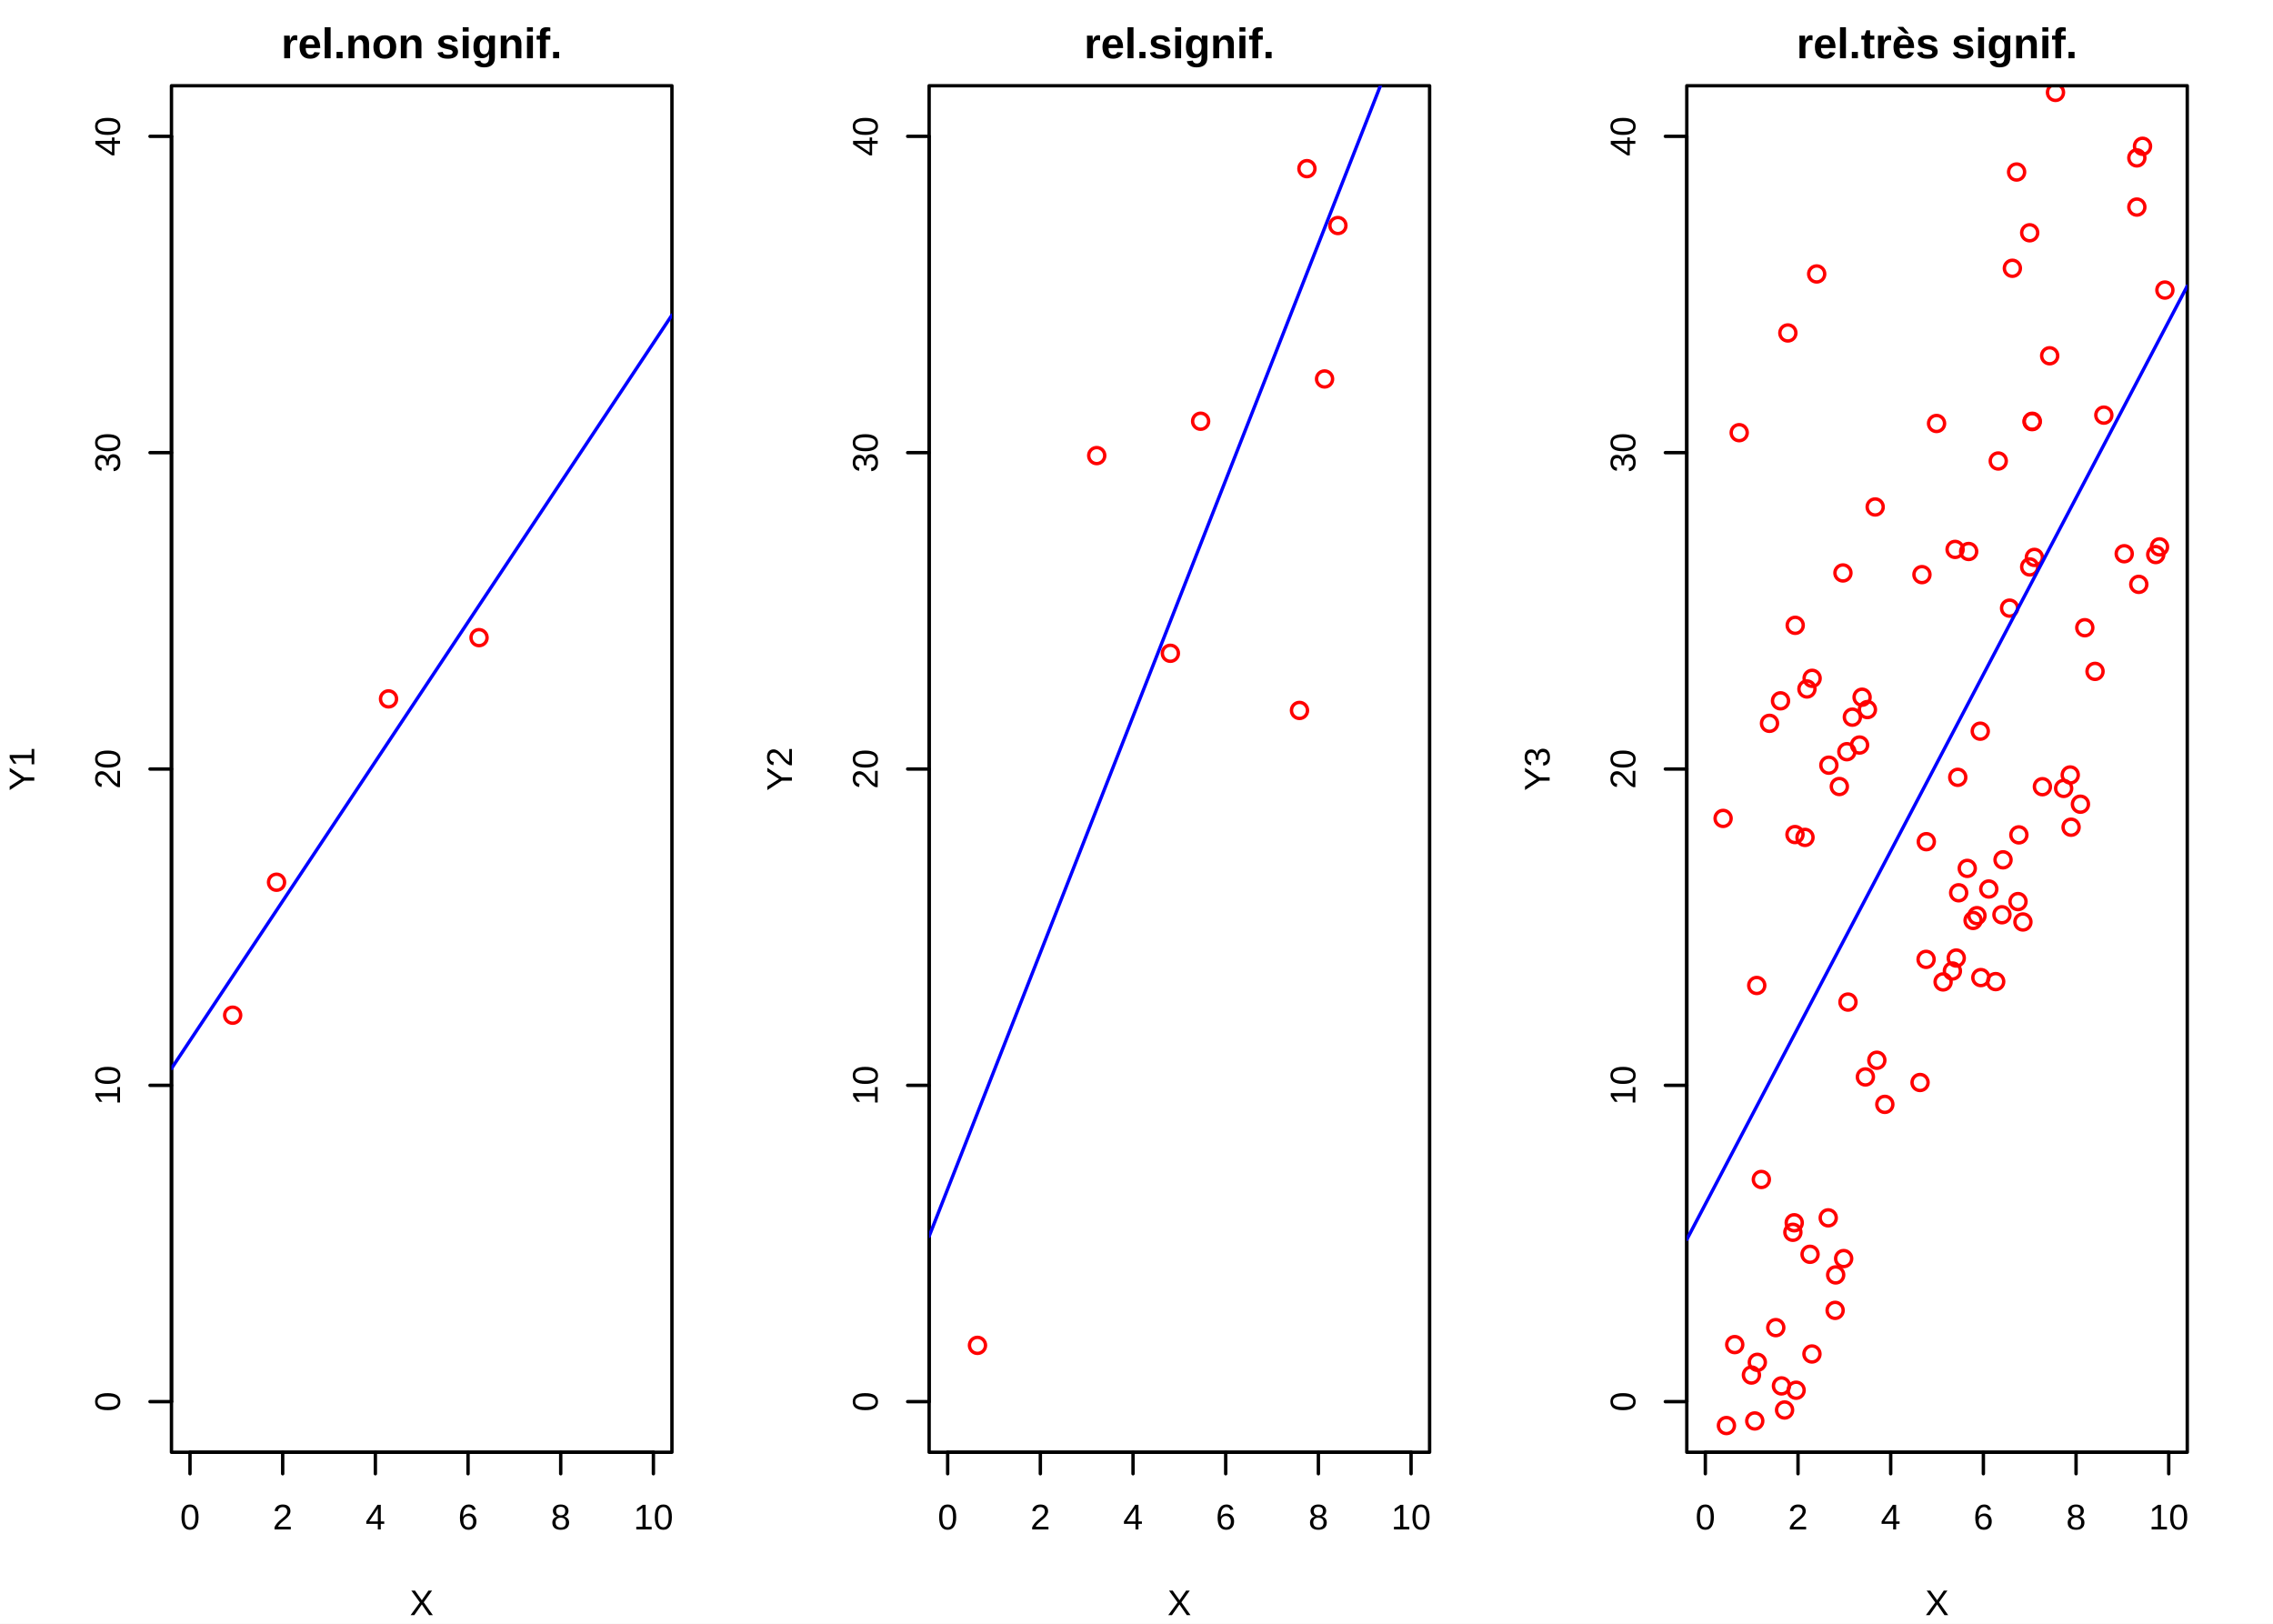
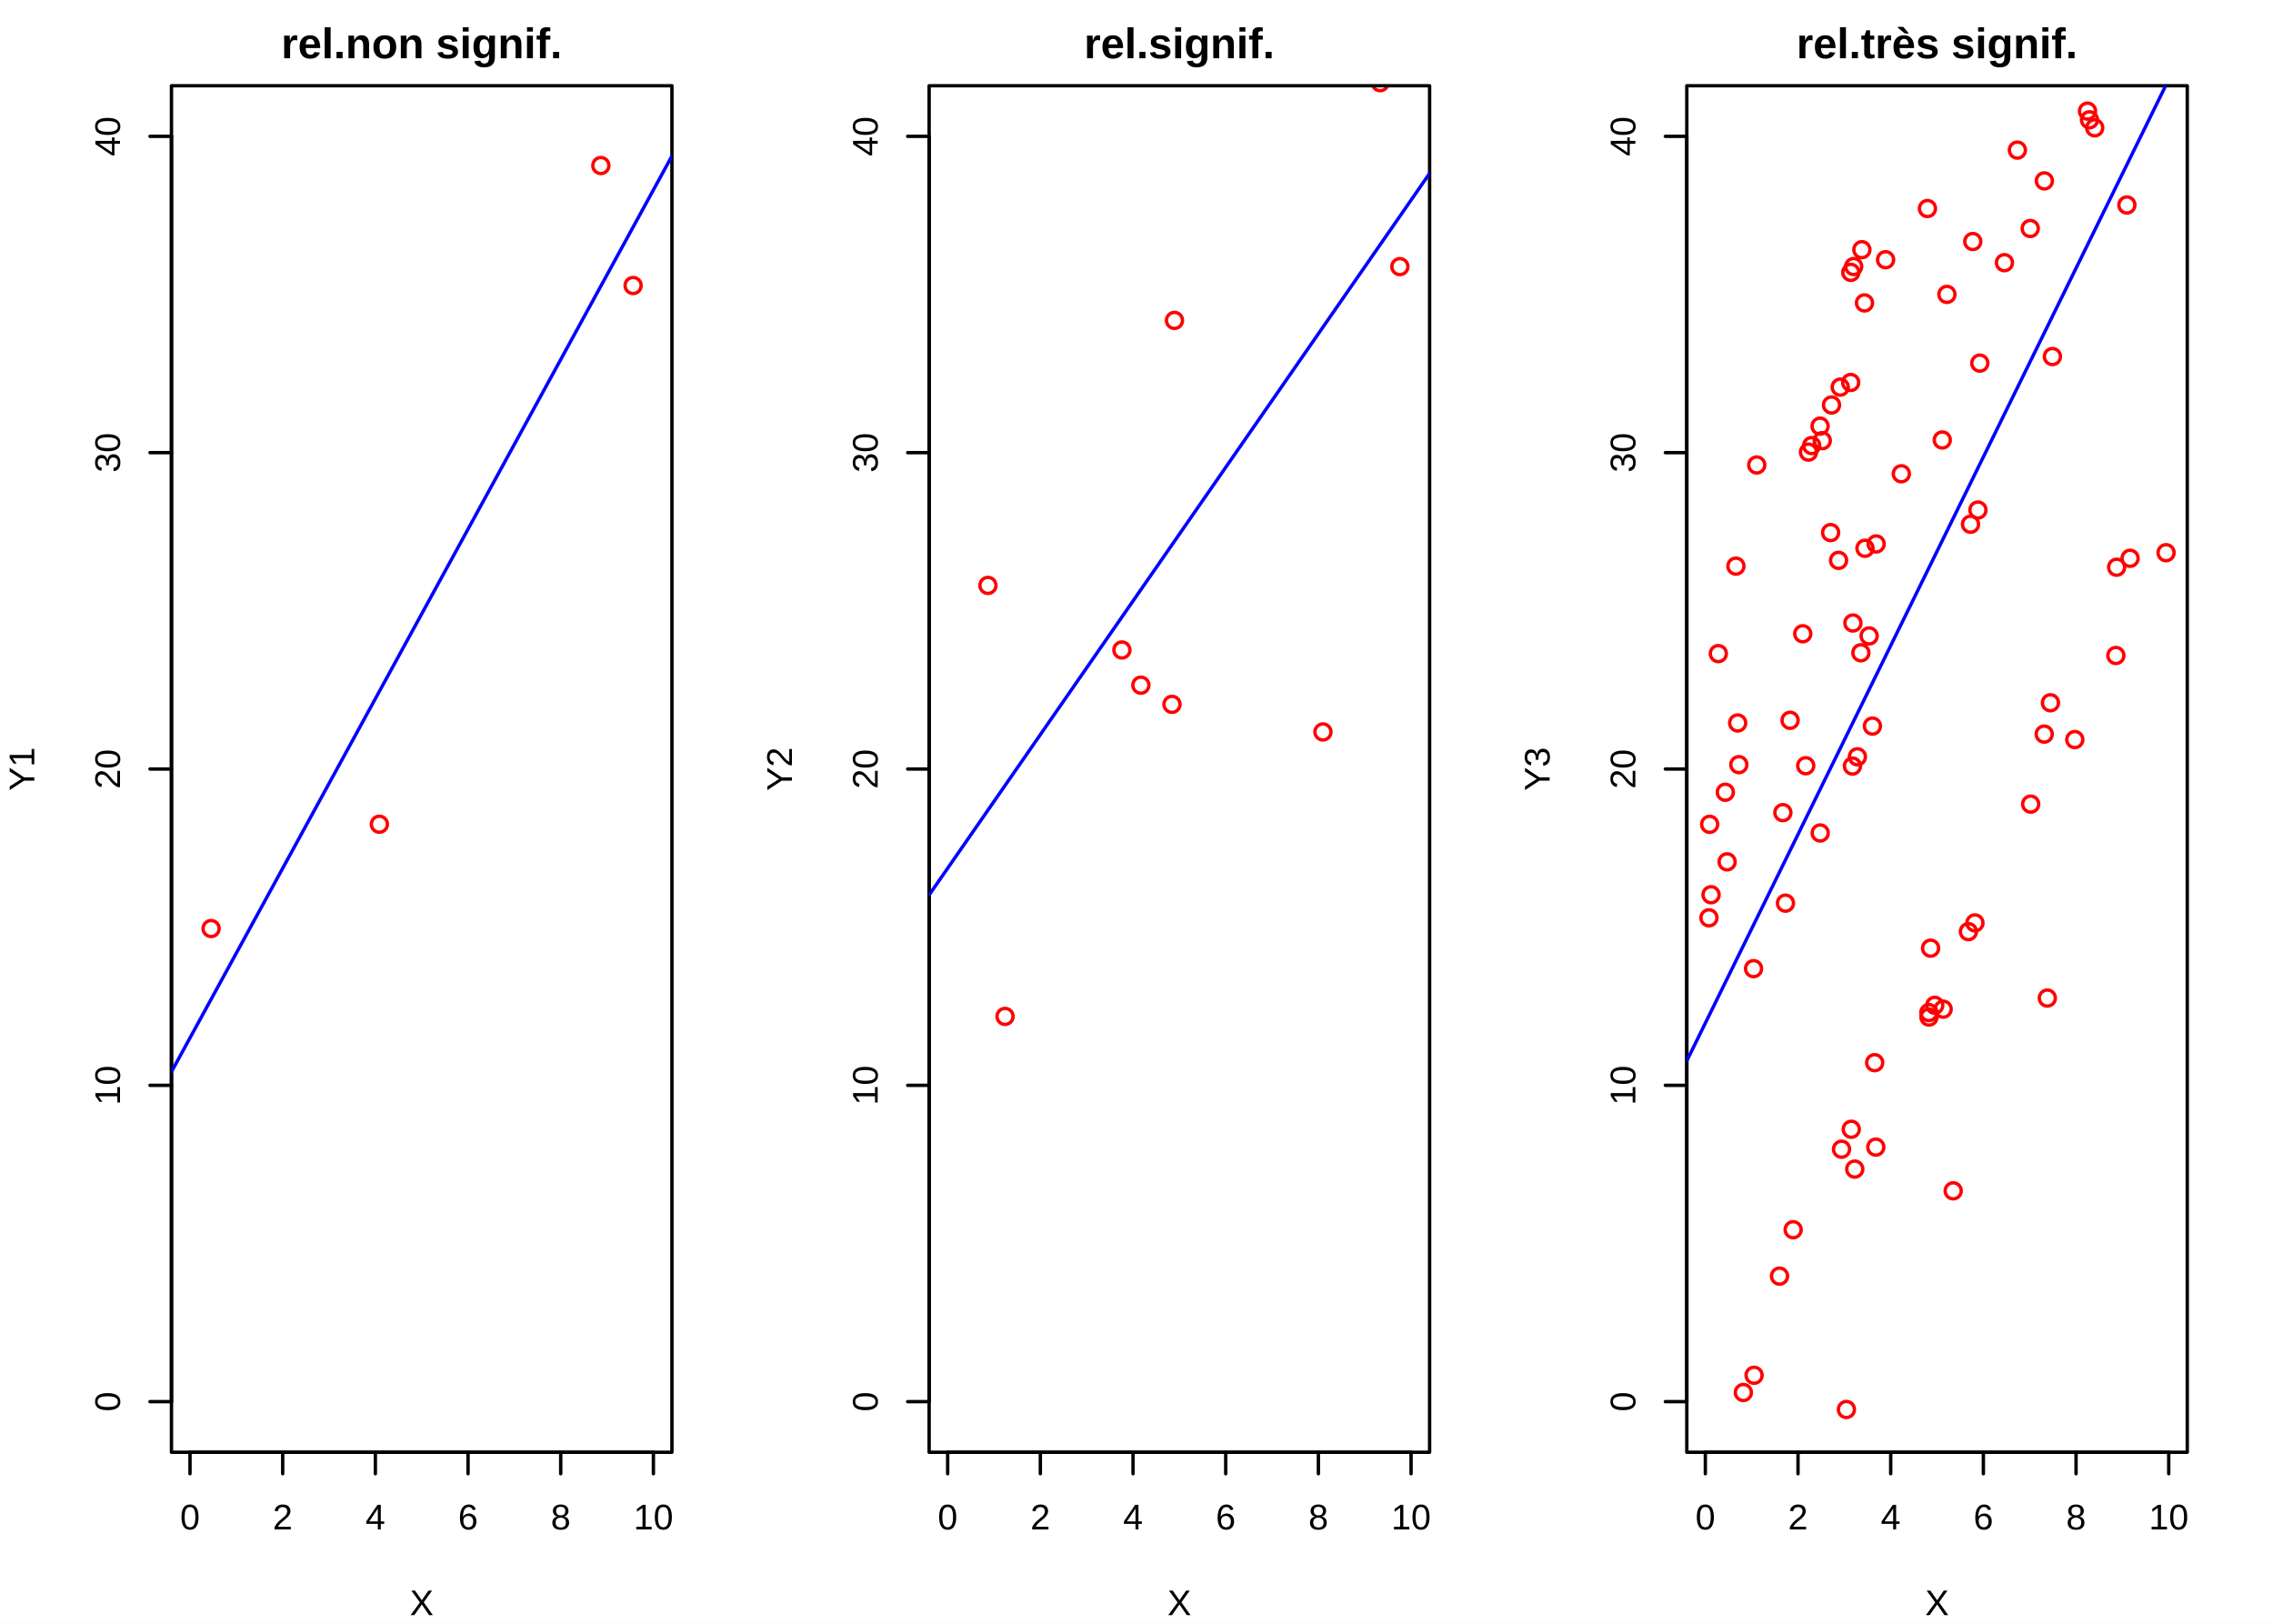
<svg xmlns="http://www.w3.org/2000/svg" class="svglite" width="504.00pt" height="360.00pt" viewBox="0 0 504.00 360.00">
  <defs>
    <style type="text/css">
    .svglite line, .svglite polyline, .svglite polygon, .svglite path, .svglite rect, .svglite circle {
      fill: none;
      stroke: #000000;
      stroke-linecap: round;
      stroke-linejoin: round;
      stroke-miterlimit: 10.00;
    }
+     .svglite text {
+       white-space: pre;
+     }
  </style>
  </defs>
  <rect width="100%" height="100%" style="stroke: none; fill: #FFFFFF;" />
  <defs>
    <clipPath id="cpMC4wMHw1MDQuMDB8MC4wMHwzNjAuMDA=">
      <rect x="0.00" y="0.00" width="504.00" height="360.00" />
    </clipPath>
  </defs>
  <g clip-path="url(#cpMC4wMHw1MDQuMDB8MC4wMHwzNjAuMDA=)">
</g>
  <defs>
    <clipPath id="cpMzguMDJ8MTQ4Ljk5fDE5LjAxfDMyMS45OA==">
      <rect x="38.02" y="19.01" width="110.98" height="302.98" />
    </clipPath>
  </defs>
  <g clip-path="url(#cpMzguMDJ8MTQ4Ljk5fDE5LjAxfDMyMS45OA==)">
-     <circle cx="86.15" cy="154.95" r="1.78" style="stroke-width: 0.75; stroke: #FF0000;" />
-     <circle cx="61.32" cy="195.60" r="1.78" style="stroke-width: 0.75; stroke: #FF0000;" />
-     <circle cx="51.59" cy="225.08" r="1.78" style="stroke-width: 0.75; stroke: #FF0000;" />
-     <circle cx="106.22" cy="141.37" r="1.78" style="stroke-width: 0.75; stroke: #FF0000;" />
+     <circle cx="140.38" cy="63.30" r="1.78" style="stroke-width: 0.75; stroke: #FF0000;" />
+     <circle cx="133.23" cy="36.70" r="1.78" style="stroke-width: 0.75; stroke: #FF0000;" />
+     <circle cx="84.12" cy="182.74" r="1.78" style="stroke-width: 0.75; stroke: #FF0000;" />
+     <circle cx="46.81" cy="205.87" r="1.78" style="stroke-width: 0.75; stroke: #FF0000;" />
  </g>
  <g clip-path="url(#cpMC4wMHw1MDQuMDB8MC4wMHwzNjAuMDA=)">
    <line x1="42.13" y1="321.98" x2="144.88" y2="321.98" style="stroke-width: 0.75;" />
    <line x1="42.13" y1="321.98" x2="42.13" y2="326.74" style="stroke-width: 0.75;" />
    <line x1="62.68" y1="321.98" x2="62.68" y2="326.74" style="stroke-width: 0.75;" />
    <line x1="83.23" y1="321.98" x2="83.23" y2="326.74" style="stroke-width: 0.75;" />
    <line x1="103.78" y1="321.98" x2="103.78" y2="326.74" style="stroke-width: 0.75;" />
    <line x1="124.33" y1="321.98" x2="124.33" y2="326.74" style="stroke-width: 0.75;" />
    <line x1="144.88" y1="321.98" x2="144.88" y2="326.74" style="stroke-width: 0.75;" />
-     <text x="42.13" y="339.09" text-anchor="middle" style="font-size: 7.92px; font-family: Arial;" textLength="4.40px" lengthAdjust="spacingAndGlyphs">0</text>
-     <text x="62.68" y="339.09" text-anchor="middle" style="font-size: 7.92px; font-family: Arial;" textLength="4.40px" lengthAdjust="spacingAndGlyphs">2</text>
-     <text x="83.23" y="339.09" text-anchor="middle" style="font-size: 7.92px; font-family: Arial;" textLength="4.40px" lengthAdjust="spacingAndGlyphs">4</text>
-     <text x="103.78" y="339.09" text-anchor="middle" style="font-size: 7.92px; font-family: Arial;" textLength="4.40px" lengthAdjust="spacingAndGlyphs">6</text>
-     <text x="124.33" y="339.09" text-anchor="middle" style="font-size: 7.92px; font-family: Arial;" textLength="4.40px" lengthAdjust="spacingAndGlyphs">8</text>
-     <text x="144.88" y="339.09" text-anchor="middle" style="font-size: 7.92px; font-family: Arial;" textLength="8.80px" lengthAdjust="spacingAndGlyphs">10</text>
+     <text x="42.13" y="339.09" text-anchor="middle" style="font-size: 7.92px; font-family: &quot;Arial&quot;;" textLength="4.40px" lengthAdjust="spacingAndGlyphs">0</text>
+     <text x="62.68" y="339.09" text-anchor="middle" style="font-size: 7.92px; font-family: &quot;Arial&quot;;" textLength="4.40px" lengthAdjust="spacingAndGlyphs">2</text>
+     <text x="83.23" y="339.09" text-anchor="middle" style="font-size: 7.92px; font-family: &quot;Arial&quot;;" textLength="4.40px" lengthAdjust="spacingAndGlyphs">4</text>
+     <text x="103.78" y="339.09" text-anchor="middle" style="font-size: 7.92px; font-family: &quot;Arial&quot;;" textLength="4.40px" lengthAdjust="spacingAndGlyphs">6</text>
+     <text x="124.33" y="339.09" text-anchor="middle" style="font-size: 7.92px; font-family: &quot;Arial&quot;;" textLength="4.40px" lengthAdjust="spacingAndGlyphs">8</text>
+     <text x="144.88" y="339.09" text-anchor="middle" style="font-size: 7.92px; font-family: &quot;Arial&quot;;" textLength="8.80px" lengthAdjust="spacingAndGlyphs">10</text>
    <line x1="38.02" y1="310.76" x2="38.02" y2="30.23" style="stroke-width: 0.75;" />
    <line x1="38.02" y1="310.76" x2="33.26" y2="310.76" style="stroke-width: 0.75;" />
    <line x1="38.02" y1="240.63" x2="33.26" y2="240.63" style="stroke-width: 0.75;" />
    <line x1="38.02" y1="170.50" x2="33.26" y2="170.50" style="stroke-width: 0.75;" />
    <line x1="38.02" y1="100.36" x2="33.26" y2="100.36" style="stroke-width: 0.75;" />
    <line x1="38.02" y1="30.23" x2="33.26" y2="30.23" style="stroke-width: 0.75;" />
-     <text transform="translate(26.61,310.76) rotate(-90)" text-anchor="middle" style="font-size: 7.92px; font-family: Arial;" textLength="4.40px" lengthAdjust="spacingAndGlyphs">0</text>
-     <text transform="translate(26.61,240.63) rotate(-90)" text-anchor="middle" style="font-size: 7.92px; font-family: Arial;" textLength="8.80px" lengthAdjust="spacingAndGlyphs">10</text>
-     <text transform="translate(26.61,170.50) rotate(-90)" text-anchor="middle" style="font-size: 7.92px; font-family: Arial;" textLength="8.80px" lengthAdjust="spacingAndGlyphs">20</text>
-     <text transform="translate(26.61,100.36) rotate(-90)" text-anchor="middle" style="font-size: 7.92px; font-family: Arial;" textLength="8.80px" lengthAdjust="spacingAndGlyphs">30</text>
-     <text transform="translate(26.61,30.23) rotate(-90)" text-anchor="middle" style="font-size: 7.92px; font-family: Arial;" textLength="8.80px" lengthAdjust="spacingAndGlyphs">40</text>
-     <polyline points="38.02,321.98 148.99,321.98 148.99,19.01 38.02,19.01 38.02,321.98 " style="stroke-width: 0.75;" />
+     <text transform="translate(26.61,310.76) rotate(-90)" text-anchor="middle" style="font-size: 7.92px; font-family: &quot;Arial&quot;;" textLength="4.40px" lengthAdjust="spacingAndGlyphs">0</text>
+     <text transform="translate(26.61,240.63) rotate(-90)" text-anchor="middle" style="font-size: 7.92px; font-family: &quot;Arial&quot;;" textLength="8.80px" lengthAdjust="spacingAndGlyphs">10</text>
+     <text transform="translate(26.61,170.50) rotate(-90)" text-anchor="middle" style="font-size: 7.92px; font-family: &quot;Arial&quot;;" textLength="8.80px" lengthAdjust="spacingAndGlyphs">20</text>
+     <text transform="translate(26.61,100.36) rotate(-90)" text-anchor="middle" style="font-size: 7.92px; font-family: &quot;Arial&quot;;" textLength="8.80px" lengthAdjust="spacingAndGlyphs">30</text>
+     <text transform="translate(26.61,30.23) rotate(-90)" text-anchor="middle" style="font-size: 7.92px; font-family: &quot;Arial&quot;;" textLength="8.80px" lengthAdjust="spacingAndGlyphs">40</text>
+     <polygon points="38.02,321.98 148.99,321.98 148.99,19.01 38.02,19.01 " style="stroke-width: 0.75;" />
  </g>
  <defs>
    <clipPath id="cpMC4wMHwxNjguMDB8MC4wMHwzNjAuMDA=">
      <rect x="0.00" y="0.00" width="168.00" height="360.00" />
    </clipPath>
  </defs>
  <g clip-path="url(#cpMC4wMHwxNjguMDB8MC4wMHwzNjAuMDA=)">
-     <text x="93.50" y="12.92" text-anchor="middle" style="font-size: 9.50px; font-weight: bold; font-family: Arial;" textLength="62.25px" lengthAdjust="spacingAndGlyphs">rel.non signif.</text>
-     <text x="93.50" y="358.10" text-anchor="middle" style="font-size: 7.92px; font-family: Arial;" textLength="5.27px" lengthAdjust="spacingAndGlyphs">X</text>
-     <text transform="translate(7.60,170.50) rotate(-90)" text-anchor="middle" style="font-size: 7.92px; font-family: Arial;" textLength="9.67px" lengthAdjust="spacingAndGlyphs">Y1</text>
+     <text x="93.50" y="12.92" text-anchor="middle" style="font-size: 9.50px; font-weight: bold; font-family: &quot;Arial&quot;;" textLength="62.25px" lengthAdjust="spacingAndGlyphs">rel.non signif.</text>
+     <text x="93.50" y="358.10" text-anchor="middle" style="font-size: 7.92px; font-family: &quot;Arial&quot;;" textLength="5.27px" lengthAdjust="spacingAndGlyphs">X</text>
+     <text transform="translate(7.60,170.50) rotate(-90)" text-anchor="middle" style="font-size: 7.92px; font-family: &quot;Arial&quot;;" textLength="9.67px" lengthAdjust="spacingAndGlyphs">Y1</text>
  </g>
  <g clip-path="url(#cpMzguMDJ8MTQ4Ljk5fDE5LjAxfDMyMS45OA==)">
-     <line x1="38.02" y1="236.90" x2="148.99" y2="69.86" style="stroke-width: 0.75; stroke: #0000FF;" />
+     <line x1="38.02" y1="237.63" x2="148.99" y2="34.59" style="stroke-width: 0.75; stroke: #0000FF;" />
  </g>
  <defs>
    <clipPath id="cpMjA2LjAyfDMxNi45OXwxOS4wMXwzMjEuOTg=">
      <rect x="206.02" y="19.01" width="110.98" height="302.98" />
    </clipPath>
  </defs>
  <g clip-path="url(#cpMjA2LjAyfDMxNi45OXwxOS4wMXwzMjEuOTg=)">
-     <circle cx="288.14" cy="157.51" r="1.78" style="stroke-width: 0.75; stroke: #FF0000;" />
-     <circle cx="259.51" cy="144.84" r="1.78" style="stroke-width: 0.75; stroke: #FF0000;" />
-     <circle cx="289.79" cy="37.39" r="1.78" style="stroke-width: 0.75; stroke: #FF0000;" />
-     <circle cx="216.74" cy="298.28" r="1.78" style="stroke-width: 0.75; stroke: #FF0000;" />
-     <circle cx="310.64" cy="0.29" r="1.78" style="stroke-width: 0.75; stroke: #FF0000;" />
-     <circle cx="293.70" cy="84.02" r="1.78" style="stroke-width: 0.75; stroke: #FF0000;" />
-     <circle cx="266.22" cy="93.39" r="1.78" style="stroke-width: 0.75; stroke: #FF0000;" />
-     <circle cx="296.66" cy="50.00" r="1.78" style="stroke-width: 0.75; stroke: #FF0000;" />
-     <circle cx="243.18" cy="101.01" r="1.78" style="stroke-width: 0.75; stroke: #FF0000;" />
+     <circle cx="310.40" cy="59.11" r="1.78" style="stroke-width: 0.75; stroke: #FF0000;" />
+     <circle cx="259.87" cy="156.16" r="1.78" style="stroke-width: 0.75; stroke: #FF0000;" />
+     <circle cx="281.94" cy="7.70" r="1.78" style="stroke-width: 0.75; stroke: #FF0000;" />
+     <circle cx="306.03" cy="18.33" r="1.78" style="stroke-width: 0.75; stroke: #FF0000;" />
+     <circle cx="248.76" cy="144.11" r="1.78" style="stroke-width: 0.75; stroke: #FF0000;" />
+     <circle cx="260.42" cy="71.04" r="1.78" style="stroke-width: 0.75; stroke: #FF0000;" />
+     <circle cx="222.85" cy="225.35" r="1.78" style="stroke-width: 0.75; stroke: #FF0000;" />
+     <circle cx="219.06" cy="129.79" r="1.78" style="stroke-width: 0.75; stroke: #FF0000;" />
+     <circle cx="293.34" cy="162.28" r="1.78" style="stroke-width: 0.75; stroke: #FF0000;" />
+     <circle cx="252.97" cy="151.91" r="1.78" style="stroke-width: 0.75; stroke: #FF0000;" />
  </g>
  <g clip-path="url(#cpMC4wMHw1MDQuMDB8MC4wMHwzNjAuMDA=)">
    <line x1="210.13" y1="321.98" x2="312.88" y2="321.98" style="stroke-width: 0.75;" />
    <line x1="210.13" y1="321.98" x2="210.13" y2="326.74" style="stroke-width: 0.75;" />
    <line x1="230.68" y1="321.98" x2="230.68" y2="326.74" style="stroke-width: 0.75;" />
    <line x1="251.23" y1="321.98" x2="251.23" y2="326.74" style="stroke-width: 0.75;" />
    <line x1="271.78" y1="321.98" x2="271.78" y2="326.74" style="stroke-width: 0.75;" />
    <line x1="292.33" y1="321.98" x2="292.33" y2="326.74" style="stroke-width: 0.75;" />
    <line x1="312.88" y1="321.98" x2="312.88" y2="326.74" style="stroke-width: 0.75;" />
-     <text x="210.13" y="339.09" text-anchor="middle" style="font-size: 7.92px; font-family: Arial;" textLength="4.40px" lengthAdjust="spacingAndGlyphs">0</text>
-     <text x="230.68" y="339.09" text-anchor="middle" style="font-size: 7.92px; font-family: Arial;" textLength="4.40px" lengthAdjust="spacingAndGlyphs">2</text>
-     <text x="251.23" y="339.09" text-anchor="middle" style="font-size: 7.92px; font-family: Arial;" textLength="4.40px" lengthAdjust="spacingAndGlyphs">4</text>
-     <text x="271.78" y="339.09" text-anchor="middle" style="font-size: 7.92px; font-family: Arial;" textLength="4.40px" lengthAdjust="spacingAndGlyphs">6</text>
-     <text x="292.33" y="339.09" text-anchor="middle" style="font-size: 7.92px; font-family: Arial;" textLength="4.40px" lengthAdjust="spacingAndGlyphs">8</text>
-     <text x="312.88" y="339.09" text-anchor="middle" style="font-size: 7.92px; font-family: Arial;" textLength="8.80px" lengthAdjust="spacingAndGlyphs">10</text>
+     <text x="210.13" y="339.09" text-anchor="middle" style="font-size: 7.92px; font-family: &quot;Arial&quot;;" textLength="4.40px" lengthAdjust="spacingAndGlyphs">0</text>
+     <text x="230.68" y="339.09" text-anchor="middle" style="font-size: 7.92px; font-family: &quot;Arial&quot;;" textLength="4.40px" lengthAdjust="spacingAndGlyphs">2</text>
+     <text x="251.23" y="339.09" text-anchor="middle" style="font-size: 7.92px; font-family: &quot;Arial&quot;;" textLength="4.40px" lengthAdjust="spacingAndGlyphs">4</text>
+     <text x="271.78" y="339.09" text-anchor="middle" style="font-size: 7.92px; font-family: &quot;Arial&quot;;" textLength="4.40px" lengthAdjust="spacingAndGlyphs">6</text>
+     <text x="292.33" y="339.09" text-anchor="middle" style="font-size: 7.92px; font-family: &quot;Arial&quot;;" textLength="4.40px" lengthAdjust="spacingAndGlyphs">8</text>
+     <text x="312.88" y="339.09" text-anchor="middle" style="font-size: 7.92px; font-family: &quot;Arial&quot;;" textLength="8.80px" lengthAdjust="spacingAndGlyphs">10</text>
    <line x1="206.02" y1="310.76" x2="206.02" y2="30.23" style="stroke-width: 0.75;" />
    <line x1="206.02" y1="310.76" x2="201.26" y2="310.76" style="stroke-width: 0.75;" />
    <line x1="206.02" y1="240.63" x2="201.26" y2="240.63" style="stroke-width: 0.75;" />
    <line x1="206.02" y1="170.50" x2="201.26" y2="170.50" style="stroke-width: 0.75;" />
    <line x1="206.02" y1="100.36" x2="201.26" y2="100.36" style="stroke-width: 0.75;" />
    <line x1="206.02" y1="30.23" x2="201.26" y2="30.23" style="stroke-width: 0.75;" />
-     <text transform="translate(194.61,310.76) rotate(-90)" text-anchor="middle" style="font-size: 7.92px; font-family: Arial;" textLength="4.40px" lengthAdjust="spacingAndGlyphs">0</text>
-     <text transform="translate(194.61,240.63) rotate(-90)" text-anchor="middle" style="font-size: 7.92px; font-family: Arial;" textLength="8.80px" lengthAdjust="spacingAndGlyphs">10</text>
-     <text transform="translate(194.61,170.50) rotate(-90)" text-anchor="middle" style="font-size: 7.92px; font-family: Arial;" textLength="8.80px" lengthAdjust="spacingAndGlyphs">20</text>
-     <text transform="translate(194.61,100.36) rotate(-90)" text-anchor="middle" style="font-size: 7.92px; font-family: Arial;" textLength="8.80px" lengthAdjust="spacingAndGlyphs">30</text>
-     <text transform="translate(194.61,30.23) rotate(-90)" text-anchor="middle" style="font-size: 7.92px; font-family: Arial;" textLength="8.80px" lengthAdjust="spacingAndGlyphs">40</text>
-     <polyline points="206.02,321.98 316.99,321.98 316.99,19.01 206.02,19.01 206.02,321.98 " style="stroke-width: 0.75;" />
+     <text transform="translate(194.61,310.76) rotate(-90)" text-anchor="middle" style="font-size: 7.92px; font-family: &quot;Arial&quot;;" textLength="4.40px" lengthAdjust="spacingAndGlyphs">0</text>
+     <text transform="translate(194.61,240.63) rotate(-90)" text-anchor="middle" style="font-size: 7.92px; font-family: &quot;Arial&quot;;" textLength="8.80px" lengthAdjust="spacingAndGlyphs">10</text>
+     <text transform="translate(194.61,170.50) rotate(-90)" text-anchor="middle" style="font-size: 7.92px; font-family: &quot;Arial&quot;;" textLength="8.80px" lengthAdjust="spacingAndGlyphs">20</text>
+     <text transform="translate(194.61,100.36) rotate(-90)" text-anchor="middle" style="font-size: 7.92px; font-family: &quot;Arial&quot;;" textLength="8.80px" lengthAdjust="spacingAndGlyphs">30</text>
+     <text transform="translate(194.61,30.23) rotate(-90)" text-anchor="middle" style="font-size: 7.92px; font-family: &quot;Arial&quot;;" textLength="8.80px" lengthAdjust="spacingAndGlyphs">40</text>
+     <polygon points="206.02,321.98 316.99,321.98 316.99,19.01 206.02,19.01 " style="stroke-width: 0.75;" />
  </g>
  <defs>
    <clipPath id="cpMTY4LjAwfDMzNi4wMHwwLjAwfDM2MC4wMA==">
      <rect x="168.00" y="0.00" width="168.00" height="360.00" />
    </clipPath>
  </defs>
  <g clip-path="url(#cpMTY4LjAwfDMzNi4wMHwwLjAwfDM2MC4wMA==)">
-     <text x="261.50" y="12.92" text-anchor="middle" style="font-size: 9.50px; font-weight: bold; font-family: Arial;" textLength="42.21px" lengthAdjust="spacingAndGlyphs">rel.signif.</text>
-     <text x="261.50" y="358.10" text-anchor="middle" style="font-size: 7.92px; font-family: Arial;" textLength="5.27px" lengthAdjust="spacingAndGlyphs">X</text>
-     <text transform="translate(175.60,170.50) rotate(-90)" text-anchor="middle" style="font-size: 7.92px; font-family: Arial;" textLength="9.67px" lengthAdjust="spacingAndGlyphs">Y2</text>
+     <text x="261.50" y="12.92" text-anchor="middle" style="font-size: 9.50px; font-weight: bold; font-family: &quot;Arial&quot;;" textLength="42.21px" lengthAdjust="spacingAndGlyphs">rel.signif.</text>
+     <text x="261.50" y="358.10" text-anchor="middle" style="font-size: 7.92px; font-family: &quot;Arial&quot;;" textLength="5.27px" lengthAdjust="spacingAndGlyphs">X</text>
+     <text transform="translate(175.60,170.50) rotate(-90)" text-anchor="middle" style="font-size: 7.92px; font-family: &quot;Arial&quot;;" textLength="9.67px" lengthAdjust="spacingAndGlyphs">Y2</text>
  </g>
  <g clip-path="url(#cpMjA2LjAyfDMxNi45OXwxOS4wMXwzMjEuOTg=)">
-     <line x1="206.02" y1="274.09" x2="313.54" y2="0.00" style="stroke-width: 0.75; stroke: #0000FF;" />
+     <line x1="206.02" y1="198.42" x2="316.99" y2="38.44" style="stroke-width: 0.75; stroke: #0000FF;" />
  </g>
  <defs>
    <clipPath id="cpMzc0LjAyfDQ4NC45OXwxOS4wMXwzMjEuOTg=">
      <rect x="374.02" y="19.01" width="110.98" height="302.98" />
    </clipPath>
  </defs>
  <g clip-path="url(#cpMzc0LjAyfDQ4NC45OXwxOS4wMXwzMjEuOTg=)">
-     <circle cx="464.54" cy="148.85" r="1.78" style="stroke-width: 0.75; stroke: #FF0000;" />
-     <circle cx="455.77" cy="20.49" r="1.78" style="stroke-width: 0.75; stroke: #FF0000;" />
-     <circle cx="412.33" cy="165.18" r="1.78" style="stroke-width: 0.75; stroke: #FF0000;" />
-     <circle cx="448.55" cy="204.41" r="1.78" style="stroke-width: 0.75; stroke: #FF0000;" />
-     <circle cx="407.03" cy="282.66" r="1.78" style="stroke-width: 0.75; stroke: #FF0000;" />
-     <circle cx="442.51" cy="217.63" r="1.78" style="stroke-width: 0.75; stroke: #FF0000;" />
-     <circle cx="480.03" cy="64.31" r="1.78" style="stroke-width: 0.75; stroke: #FF0000;" />
-     <circle cx="434.10" cy="172.34" r="1.78" style="stroke-width: 0.75; stroke: #FF0000;" />
-     <circle cx="433.77" cy="212.41" r="1.78" style="stroke-width: 0.75; stroke: #FF0000;" />
-     <circle cx="473.81" cy="35.01" r="1.78" style="stroke-width: 0.75; stroke: #FF0000;" />
-     <circle cx="392.36" cy="160.37" r="1.78" style="stroke-width: 0.75; stroke: #FF0000;" />
-     <circle cx="437.50" cy="204.07" r="1.78" style="stroke-width: 0.75; stroke: #FF0000;" />
-     <circle cx="405.52" cy="169.65" r="1.78" style="stroke-width: 0.75; stroke: #FF0000;" />
-     <circle cx="429.40" cy="93.89" r="1.78" style="stroke-width: 0.75; stroke: #FF0000;" />
-     <circle cx="389.53" cy="218.49" r="1.78" style="stroke-width: 0.75; stroke: #FF0000;" />
-     <circle cx="416.16" cy="235.07" r="1.78" style="stroke-width: 0.75; stroke: #FF0000;" />
-     <circle cx="462.27" cy="139.17" r="1.78" style="stroke-width: 0.75; stroke: #FF0000;" />
-     <circle cx="447.65" cy="185.10" r="1.78" style="stroke-width: 0.75; stroke: #FF0000;" />
-     <circle cx="430.42" cy="4.22" r="1.78" style="stroke-width: 0.75; stroke: #FF0000;" />
-     <circle cx="425.74" cy="240.00" r="1.78" style="stroke-width: 0.75; stroke: #FF0000;" />
-     <circle cx="405.38" cy="270.01" r="1.78" style="stroke-width: 0.75; stroke: #FF0000;" />
-     <circle cx="462.28" cy="7.16" r="1.78" style="stroke-width: 0.75; stroke: #FF0000;" />
-     <circle cx="407.84" cy="174.38" r="1.78" style="stroke-width: 0.75; stroke: #FF0000;" />
-     <circle cx="395.70" cy="312.61" r="1.78" style="stroke-width: 0.75; stroke: #FF0000;" />
-     <circle cx="439.22" cy="216.74" r="1.78" style="stroke-width: 0.75; stroke: #FF0000;" />
-     <circle cx="459.23" cy="183.40" r="1.78" style="stroke-width: 0.75; stroke: #FF0000;" />
-     <circle cx="451.09" cy="123.58" r="1.78" style="stroke-width: 0.75; stroke: #FF0000;" />
-     <circle cx="409.76" cy="222.17" r="1.78" style="stroke-width: 0.75; stroke: #FF0000;" />
-     <circle cx="417.93" cy="244.85" r="1.78" style="stroke-width: 0.75; stroke: #FF0000;" />
-     <circle cx="409.51" cy="166.66" r="1.78" style="stroke-width: 0.75; stroke: #FF0000;" />
-     <circle cx="408.64" cy="127.03" r="1.78" style="stroke-width: 0.75; stroke: #FF0000;" />
-     <circle cx="389.66" cy="302.04" r="1.78" style="stroke-width: 0.75; stroke: #FF0000;" />
-     <circle cx="410.73" cy="159.00" r="1.78" style="stroke-width: 0.75; stroke: #FF0000;" />
-     <circle cx="400.66" cy="152.75" r="1.78" style="stroke-width: 0.75; stroke: #FF0000;" />
-     <circle cx="450.58" cy="93.48" r="1.78" style="stroke-width: 0.75; stroke: #FF0000;" />
-     <circle cx="427.08" cy="212.70" r="1.78" style="stroke-width: 0.75; stroke: #FF0000;" />
-     <circle cx="413.62" cy="238.77" r="1.78" style="stroke-width: 0.75; stroke: #FF0000;" />
-     <circle cx="478.83" cy="121.25" r="1.78" style="stroke-width: 0.75; stroke: #FF0000;" />
-     <circle cx="402.82" cy="60.74" r="1.78" style="stroke-width: 0.75; stroke: #FF0000;" />
-     <circle cx="389.09" cy="315.04" r="1.78" style="stroke-width: 0.75; stroke: #FF0000;" />
-     <circle cx="440.98" cy="197.10" r="1.78" style="stroke-width: 0.75; stroke: #FF0000;" />
-     <circle cx="447.15" cy="38.14" r="1.78" style="stroke-width: 0.75; stroke: #FF0000;" />
-     <circle cx="443.08" cy="102.21" r="1.78" style="stroke-width: 0.75; stroke: #FF0000;" />
-     <circle cx="461.30" cy="178.30" r="1.78" style="stroke-width: 0.75; stroke: #FF0000;" />
-     <circle cx="408.80" cy="279.04" r="1.78" style="stroke-width: 0.75; stroke: #FF0000;" />
-     <circle cx="386.47" cy="332.38" r="1.78" style="stroke-width: 0.75; stroke: #FF0000;" />
-     <circle cx="445.59" cy="134.83" r="1.78" style="stroke-width: 0.75; stroke: #FF0000;" />
-     <circle cx="439.09" cy="162.11" r="1.78" style="stroke-width: 0.75; stroke: #FF0000;" />
-     <circle cx="474.24" cy="129.56" r="1.78" style="stroke-width: 0.75; stroke: #FF0000;" />
-     <circle cx="400.23" cy="185.66" r="1.78" style="stroke-width: 0.75; stroke: #FF0000;" />
-     <circle cx="415.79" cy="112.40" r="1.78" style="stroke-width: 0.75; stroke: #FF0000;" />
-     <circle cx="382.81" cy="316.06" r="1.78" style="stroke-width: 0.75; stroke: #FF0000;" />
-     <circle cx="398.01" cy="185.03" r="1.78" style="stroke-width: 0.75; stroke: #FF0000;" />
-     <circle cx="446.21" cy="59.48" r="1.78" style="stroke-width: 0.75; stroke: #FF0000;" />
-     <circle cx="436.52" cy="122.27" r="1.78" style="stroke-width: 0.75; stroke: #FF0000;" />
-     <circle cx="397.54" cy="273.21" r="1.78" style="stroke-width: 0.75; stroke: #FF0000;" />
-     <circle cx="397.84" cy="271.10" r="1.78" style="stroke-width: 0.75; stroke: #FF0000;" />
-     <circle cx="452.87" cy="174.42" r="1.78" style="stroke-width: 0.75; stroke: #FF0000;" />
-     <circle cx="396.43" cy="73.82" r="1.78" style="stroke-width: 0.75; stroke: #FF0000;" />
-     <circle cx="459.04" cy="171.82" r="1.78" style="stroke-width: 0.75; stroke: #FF0000;" />
-     <circle cx="388.35" cy="304.86" r="1.78" style="stroke-width: 0.75; stroke: #FF0000;" />
-     <circle cx="454.48" cy="78.88" r="1.78" style="stroke-width: 0.75; stroke: #FF0000;" />
-     <circle cx="401.77" cy="300.19" r="1.78" style="stroke-width: 0.75; stroke: #FF0000;" />
-     <circle cx="395.01" cy="307.27" r="1.78" style="stroke-width: 0.75; stroke: #FF0000;" />
-     <circle cx="406.91" cy="290.52" r="1.78" style="stroke-width: 0.75; stroke: #FF0000;" />
-     <circle cx="450.05" cy="125.69" r="1.78" style="stroke-width: 0.75; stroke: #FF0000;" />
-     <circle cx="390.55" cy="261.50" r="1.78" style="stroke-width: 0.75; stroke: #FF0000;" />
-     <circle cx="393.75" cy="294.35" r="1.78" style="stroke-width: 0.75; stroke: #FF0000;" />
-     <circle cx="414.07" cy="157.32" r="1.78" style="stroke-width: 0.75; stroke: #FF0000;" />
-     <circle cx="382.07" cy="181.45" r="1.78" style="stroke-width: 0.75; stroke: #FF0000;" />
-     <circle cx="401.35" cy="278.09" r="1.78" style="stroke-width: 0.75; stroke: #FF0000;" />
-     <circle cx="426.16" cy="127.40" r="1.78" style="stroke-width: 0.75; stroke: #FF0000;" />
-     <circle cx="401.81" cy="150.39" r="1.78" style="stroke-width: 0.75; stroke: #FF0000;" />
-     <circle cx="450.62" cy="93.40" r="1.78" style="stroke-width: 0.75; stroke: #FF0000;" />
-     <circle cx="471.01" cy="122.77" r="1.78" style="stroke-width: 0.75; stroke: #FF0000;" />
-     <circle cx="436.21" cy="192.53" r="1.78" style="stroke-width: 0.75; stroke: #FF0000;" />
-     <circle cx="432.91" cy="215.28" r="1.78" style="stroke-width: 0.75; stroke: #FF0000;" />
-     <circle cx="385.64" cy="95.93" r="1.78" style="stroke-width: 0.75; stroke: #FF0000;" />
-     <circle cx="443.90" cy="202.81" r="1.78" style="stroke-width: 0.75; stroke: #FF0000;" />
-     <circle cx="444.14" cy="190.63" r="1.78" style="stroke-width: 0.75; stroke: #FF0000;" />
-     <circle cx="398.06" cy="138.64" r="1.78" style="stroke-width: 0.75; stroke: #FF0000;" />
-     <circle cx="433.51" cy="121.81" r="1.78" style="stroke-width: 0.75; stroke: #FF0000;" />
-     <circle cx="386.09" cy="332.28" r="1.78" style="stroke-width: 0.75; stroke: #FF0000;" />
-     <circle cx="447.46" cy="199.89" r="1.78" style="stroke-width: 0.75; stroke: #FF0000;" />
-     <circle cx="398.26" cy="308.23" r="1.78" style="stroke-width: 0.75; stroke: #FF0000;" />
-     <circle cx="466.49" cy="92.04" r="1.78" style="stroke-width: 0.75; stroke: #FF0000;" />
-     <circle cx="427.13" cy="186.61" r="1.78" style="stroke-width: 0.75; stroke: #FF0000;" />
-     <circle cx="438.36" cy="203.01" r="1.78" style="stroke-width: 0.75; stroke: #FF0000;" />
-     <circle cx="475.07" cy="32.43" r="1.78" style="stroke-width: 0.75; stroke: #FF0000;" />
-     <circle cx="394.80" cy="155.38" r="1.78" style="stroke-width: 0.75; stroke: #FF0000;" />
-     <circle cx="430.85" cy="217.70" r="1.78" style="stroke-width: 0.75; stroke: #FF0000;" />
-     <circle cx="412.89" cy="154.58" r="1.78" style="stroke-width: 0.75; stroke: #FF0000;" />
-     <circle cx="450.05" cy="51.61" r="1.78" style="stroke-width: 0.75; stroke: #FF0000;" />
-     <circle cx="473.81" cy="45.91" r="1.78" style="stroke-width: 0.75; stroke: #FF0000;" />
-     <circle cx="434.30" cy="197.94" r="1.78" style="stroke-width: 0.75; stroke: #FF0000;" />
-     <circle cx="384.65" cy="298.11" r="1.78" style="stroke-width: 0.75; stroke: #FF0000;" />
-     <circle cx="478.00" cy="122.95" r="1.78" style="stroke-width: 0.75; stroke: #FF0000;" />
-     <circle cx="457.58" cy="174.80" r="1.78" style="stroke-width: 0.75; stroke: #FF0000;" />
+     <circle cx="395.32" cy="180.17" r="1.78" style="stroke-width: 0.75; stroke: #FF0000;" />
+     <circle cx="384.91" cy="125.52" r="1.78" style="stroke-width: 0.75; stroke: #FF0000;" />
+     <circle cx="453.30" cy="40.11" r="1.78" style="stroke-width: 0.75; stroke: #FF0000;" />
+     <circle cx="438.57" cy="113.08" r="1.78" style="stroke-width: 0.75; stroke: #FF0000;" />
+     <circle cx="427.38" cy="46.23" r="1.78" style="stroke-width: 0.75; stroke: #FF0000;" />
+     <circle cx="469.16" cy="145.33" r="1.78" style="stroke-width: 0.75; stroke: #FF0000;" />
+     <circle cx="467.62" cy="-36.67" r="1.78" style="stroke-width: 0.75; stroke: #FF0000;" />
+     <circle cx="379.09" cy="182.76" r="1.78" style="stroke-width: 0.75; stroke: #FF0000;" />
+     <circle cx="410.75" cy="169.84" r="1.78" style="stroke-width: 0.75; stroke: #FF0000;" />
+     <circle cx="379.21" cy="323.77" r="1.78" style="stroke-width: 0.75; stroke: #FF0000;" />
+     <circle cx="429.00" cy="222.89" r="1.78" style="stroke-width: 0.75; stroke: #FF0000;" />
+     <circle cx="396.92" cy="159.70" r="1.78" style="stroke-width: 0.75; stroke: #FF0000;" />
+     <circle cx="394.58" cy="282.93" r="1.78" style="stroke-width: 0.75; stroke: #FF0000;" />
+     <circle cx="379.72" cy="373.30" r="1.78" style="stroke-width: 0.75; stroke: #FF0000;" />
+     <circle cx="410.36" cy="84.80" r="1.78" style="stroke-width: 0.75; stroke: #FF0000;" />
+     <circle cx="430.67" cy="97.55" r="1.78" style="stroke-width: 0.75; stroke: #FF0000;" />
+     <circle cx="412.84" cy="55.36" r="1.78" style="stroke-width: 0.75; stroke: #FF0000;" />
+     <circle cx="471.69" cy="9.39" r="1.78" style="stroke-width: 0.75; stroke: #FF0000;" />
+     <circle cx="415.68" cy="235.61" r="1.78" style="stroke-width: 0.75; stroke: #FF0000;" />
+     <circle cx="447.32" cy="33.28" r="1.78" style="stroke-width: 0.75; stroke: #FF0000;" />
+     <circle cx="480.82" cy="5.10" r="1.78" style="stroke-width: 0.75; stroke: #FF0000;" />
+     <circle cx="469.79" cy="-48.27" r="1.78" style="stroke-width: 0.75; stroke: #FF0000;" />
+     <circle cx="475.06" cy="-4.43" r="1.78" style="stroke-width: 0.75; stroke: #FF0000;" />
+     <circle cx="471.60" cy="45.45" r="1.78" style="stroke-width: 0.75; stroke: #FF0000;" />
+     <circle cx="401.00" cy="100.24" r="1.78" style="stroke-width: 0.75; stroke: #FF0000;" />
+     <circle cx="460.05" cy="163.97" r="1.78" style="stroke-width: 0.75; stroke: #FF0000;" />
+     <circle cx="456.85" cy="-14.62" r="1.78" style="stroke-width: 0.75; stroke: #FF0000;" />
+     <circle cx="399.73" cy="140.51" r="1.78" style="stroke-width: 0.75; stroke: #FF0000;" />
+     <circle cx="395.90" cy="200.24" r="1.78" style="stroke-width: 0.75; stroke: #FF0000;" />
+     <circle cx="450.27" cy="178.28" r="1.78" style="stroke-width: 0.75; stroke: #FF0000;" />
+     <circle cx="388.94" cy="304.91" r="1.78" style="stroke-width: 0.75; stroke: #FF0000;" />
+     <circle cx="469.95" cy="10.16" r="1.78" style="stroke-width: 0.75; stroke: #FF0000;" />
+     <circle cx="410.49" cy="250.37" r="1.78" style="stroke-width: 0.75; stroke: #FF0000;" />
+     <circle cx="390.79" cy="350.63" r="1.78" style="stroke-width: 0.75; stroke: #FF0000;" />
+     <circle cx="381.01" cy="144.91" r="1.78" style="stroke-width: 0.75; stroke: #FF0000;" />
+     <circle cx="438.99" cy="80.51" r="1.78" style="stroke-width: 0.75; stroke: #FF0000;" />
+     <circle cx="410.39" cy="60.39" r="1.78" style="stroke-width: 0.75; stroke: #FF0000;" />
+     <circle cx="468.74" cy="15.42" r="1.78" style="stroke-width: 0.75; stroke: #FF0000;" />
+     <circle cx="469.33" cy="125.76" r="1.78" style="stroke-width: 0.75; stroke: #FF0000;" />
+     <circle cx="437.43" cy="53.55" r="1.78" style="stroke-width: 0.75; stroke: #FF0000;" />
+     <circle cx="400.39" cy="169.77" r="1.78" style="stroke-width: 0.75; stroke: #FF0000;" />
+     <circle cx="418.10" cy="57.58" r="1.78" style="stroke-width: 0.75; stroke: #FF0000;" />
+     <circle cx="413.53" cy="121.56" r="1.78" style="stroke-width: 0.75; stroke: #FF0000;" />
+     <circle cx="415.18" cy="160.98" r="1.78" style="stroke-width: 0.75; stroke: #FF0000;" />
+     <circle cx="406.11" cy="89.79" r="1.78" style="stroke-width: 0.75; stroke: #FF0000;" />
+     <circle cx="415.93" cy="254.33" r="1.78" style="stroke-width: 0.75; stroke: #FF0000;" />
+     <circle cx="445.94" cy="7.72" r="1.78" style="stroke-width: 0.75; stroke: #FF0000;" />
+     <circle cx="407.67" cy="124.24" r="1.78" style="stroke-width: 0.75; stroke: #FF0000;" />
+     <circle cx="455.09" cy="79.05" r="1.78" style="stroke-width: 0.75; stroke: #FF0000;" />
+     <circle cx="386.56" cy="308.73" r="1.78" style="stroke-width: 0.75; stroke: #FF0000;" />
+     <circle cx="427.72" cy="225.50" r="1.78" style="stroke-width: 0.75; stroke: #FF0000;" />
+     <circle cx="462.87" cy="24.64" r="1.78" style="stroke-width: 0.75; stroke: #FF0000;" />
+     <circle cx="472.31" cy="123.78" r="1.78" style="stroke-width: 0.75; stroke: #FF0000;" />
+     <circle cx="433.09" cy="264.02" r="1.78" style="stroke-width: 0.75; stroke: #FF0000;" />
+     <circle cx="475.12" cy="-47.80" r="1.78" style="stroke-width: 0.75; stroke: #FF0000;" />
+     <circle cx="378.93" cy="203.49" r="1.78" style="stroke-width: 0.75; stroke: #FF0000;" />
+     <circle cx="389.53" cy="103.09" r="1.78" style="stroke-width: 0.75; stroke: #FF0000;" />
+     <circle cx="379.40" cy="198.37" r="1.78" style="stroke-width: 0.75; stroke: #FF0000;" />
+     <circle cx="454.65" cy="155.81" r="1.78" style="stroke-width: 0.75; stroke: #FF0000;" />
+     <circle cx="385.30" cy="160.29" r="1.78" style="stroke-width: 0.75; stroke: #FF0000;" />
+     <circle cx="412.62" cy="144.73" r="1.78" style="stroke-width: 0.75; stroke: #FF0000;" />
+     <circle cx="413.42" cy="67.16" r="1.78" style="stroke-width: 0.75; stroke: #FF0000;" />
+     <circle cx="444.45" cy="58.24" r="1.78" style="stroke-width: 0.75; stroke: #FF0000;" />
+     <circle cx="403.60" cy="184.68" r="1.78" style="stroke-width: 0.75; stroke: #FF0000;" />
+     <circle cx="401.71" cy="98.79" r="1.78" style="stroke-width: 0.75; stroke: #FF0000;" />
+     <circle cx="430.86" cy="223.74" r="1.78" style="stroke-width: 0.75; stroke: #FF0000;" />
+     <circle cx="476.94" cy="-55.74" r="1.78" style="stroke-width: 0.75; stroke: #FF0000;" />
+     <circle cx="385.56" cy="169.53" r="1.78" style="stroke-width: 0.75; stroke: #FF0000;" />
+     <circle cx="388.82" cy="214.76" r="1.78" style="stroke-width: 0.75; stroke: #FF0000;" />
+     <circle cx="427.69" cy="224.50" r="1.78" style="stroke-width: 0.75; stroke: #FF0000;" />
+     <circle cx="437.91" cy="204.62" r="1.78" style="stroke-width: 0.75; stroke: #FF0000;" />
+     <circle cx="450.17" cy="50.66" r="1.78" style="stroke-width: 0.75; stroke: #FF0000;" />
+     <circle cx="453.27" cy="162.76" r="1.78" style="stroke-width: 0.75; stroke: #FF0000;" />
+     <circle cx="409.41" cy="312.50" r="1.78" style="stroke-width: 0.75; stroke: #FF0000;" />
+     <circle cx="404.06" cy="97.70" r="1.78" style="stroke-width: 0.75; stroke: #FF0000;" />
+     <circle cx="410.85" cy="138.13" r="1.78" style="stroke-width: 0.75; stroke: #FF0000;" />
+     <circle cx="411.02" cy="59.09" r="1.78" style="stroke-width: 0.75; stroke: #FF0000;" />
+     <circle cx="382.96" cy="191.08" r="1.78" style="stroke-width: 0.75; stroke: #FF0000;" />
+     <circle cx="397.60" cy="272.64" r="1.78" style="stroke-width: 0.75; stroke: #FF0000;" />
+     <circle cx="431.70" cy="65.27" r="1.78" style="stroke-width: 0.75; stroke: #FF0000;" />
+     <circle cx="414.45" cy="140.99" r="1.78" style="stroke-width: 0.75; stroke: #FF0000;" />
+     <circle cx="477.17" cy="-63.38" r="1.78" style="stroke-width: 0.75; stroke: #FF0000;" />
+     <circle cx="421.59" cy="105.04" r="1.78" style="stroke-width: 0.75; stroke: #FF0000;" />
+     <circle cx="411.85" cy="167.79" r="1.78" style="stroke-width: 0.75; stroke: #FF0000;" />
+     <circle cx="408.04" cy="85.83" r="1.78" style="stroke-width: 0.75; stroke: #FF0000;" />
+     <circle cx="480.29" cy="122.54" r="1.78" style="stroke-width: 0.75; stroke: #FF0000;" />
+     <circle cx="403.57" cy="94.48" r="1.78" style="stroke-width: 0.75; stroke: #FF0000;" />
+     <circle cx="382.56" cy="175.65" r="1.78" style="stroke-width: 0.75; stroke: #FF0000;" />
+     <circle cx="436.93" cy="116.23" r="1.78" style="stroke-width: 0.75; stroke: #FF0000;" />
+     <circle cx="436.46" cy="206.55" r="1.78" style="stroke-width: 0.75; stroke: #FF0000;" />
+     <circle cx="411.26" cy="259.20" r="1.78" style="stroke-width: 0.75; stroke: #FF0000;" />
+     <circle cx="416.01" cy="120.60" r="1.78" style="stroke-width: 0.75; stroke: #FF0000;" />
+     <circle cx="408.33" cy="254.79" r="1.78" style="stroke-width: 0.75; stroke: #FF0000;" />
+     <circle cx="453.96" cy="221.28" r="1.78" style="stroke-width: 0.75; stroke: #FF0000;" />
+     <circle cx="463.20" cy="-23.39" r="1.78" style="stroke-width: 0.75; stroke: #FF0000;" />
+     <circle cx="464.47" cy="28.34" r="1.78" style="stroke-width: 0.75; stroke: #FF0000;" />
+     <circle cx="460.01" cy="-41.23" r="1.78" style="stroke-width: 0.75; stroke: #FF0000;" />
+     <circle cx="463.31" cy="26.56" r="1.78" style="stroke-width: 0.75; stroke: #FF0000;" />
+     <circle cx="428.08" cy="210.22" r="1.78" style="stroke-width: 0.75; stroke: #FF0000;" />
+     <circle cx="405.91" cy="118.08" r="1.78" style="stroke-width: 0.75; stroke: #FF0000;" />
  </g>
  <g clip-path="url(#cpMC4wMHw1MDQuMDB8MC4wMHwzNjAuMDA=)">
    <line x1="378.13" y1="321.98" x2="480.88" y2="321.98" style="stroke-width: 0.75;" />
    <line x1="378.13" y1="321.98" x2="378.13" y2="326.74" style="stroke-width: 0.75;" />
    <line x1="398.68" y1="321.98" x2="398.68" y2="326.74" style="stroke-width: 0.75;" />
    <line x1="419.23" y1="321.98" x2="419.23" y2="326.74" style="stroke-width: 0.75;" />
    <line x1="439.78" y1="321.98" x2="439.78" y2="326.74" style="stroke-width: 0.75;" />
    <line x1="460.33" y1="321.98" x2="460.33" y2="326.74" style="stroke-width: 0.75;" />
    <line x1="480.88" y1="321.98" x2="480.88" y2="326.74" style="stroke-width: 0.75;" />
-     <text x="378.13" y="339.09" text-anchor="middle" style="font-size: 7.92px; font-family: Arial;" textLength="4.40px" lengthAdjust="spacingAndGlyphs">0</text>
-     <text x="398.68" y="339.09" text-anchor="middle" style="font-size: 7.92px; font-family: Arial;" textLength="4.40px" lengthAdjust="spacingAndGlyphs">2</text>
-     <text x="419.23" y="339.09" text-anchor="middle" style="font-size: 7.92px; font-family: Arial;" textLength="4.40px" lengthAdjust="spacingAndGlyphs">4</text>
-     <text x="439.78" y="339.09" text-anchor="middle" style="font-size: 7.92px; font-family: Arial;" textLength="4.40px" lengthAdjust="spacingAndGlyphs">6</text>
-     <text x="460.33" y="339.09" text-anchor="middle" style="font-size: 7.92px; font-family: Arial;" textLength="4.40px" lengthAdjust="spacingAndGlyphs">8</text>
-     <text x="480.88" y="339.09" text-anchor="middle" style="font-size: 7.92px; font-family: Arial;" textLength="8.80px" lengthAdjust="spacingAndGlyphs">10</text>
+     <text x="378.13" y="339.09" text-anchor="middle" style="font-size: 7.92px; font-family: &quot;Arial&quot;;" textLength="4.40px" lengthAdjust="spacingAndGlyphs">0</text>
+     <text x="398.68" y="339.09" text-anchor="middle" style="font-size: 7.92px; font-family: &quot;Arial&quot;;" textLength="4.40px" lengthAdjust="spacingAndGlyphs">2</text>
+     <text x="419.23" y="339.09" text-anchor="middle" style="font-size: 7.92px; font-family: &quot;Arial&quot;;" textLength="4.40px" lengthAdjust="spacingAndGlyphs">4</text>
+     <text x="439.78" y="339.09" text-anchor="middle" style="font-size: 7.92px; font-family: &quot;Arial&quot;;" textLength="4.40px" lengthAdjust="spacingAndGlyphs">6</text>
+     <text x="460.33" y="339.09" text-anchor="middle" style="font-size: 7.92px; font-family: &quot;Arial&quot;;" textLength="4.40px" lengthAdjust="spacingAndGlyphs">8</text>
+     <text x="480.88" y="339.09" text-anchor="middle" style="font-size: 7.92px; font-family: &quot;Arial&quot;;" textLength="8.80px" lengthAdjust="spacingAndGlyphs">10</text>
    <line x1="374.02" y1="310.76" x2="374.02" y2="30.23" style="stroke-width: 0.75;" />
    <line x1="374.02" y1="310.76" x2="369.26" y2="310.76" style="stroke-width: 0.75;" />
    <line x1="374.02" y1="240.63" x2="369.26" y2="240.63" style="stroke-width: 0.75;" />
    <line x1="374.02" y1="170.50" x2="369.26" y2="170.50" style="stroke-width: 0.75;" />
    <line x1="374.02" y1="100.36" x2="369.26" y2="100.36" style="stroke-width: 0.75;" />
    <line x1="374.02" y1="30.23" x2="369.26" y2="30.23" style="stroke-width: 0.75;" />
-     <text transform="translate(362.61,310.76) rotate(-90)" text-anchor="middle" style="font-size: 7.92px; font-family: Arial;" textLength="4.40px" lengthAdjust="spacingAndGlyphs">0</text>
-     <text transform="translate(362.61,240.63) rotate(-90)" text-anchor="middle" style="font-size: 7.92px; font-family: Arial;" textLength="8.80px" lengthAdjust="spacingAndGlyphs">10</text>
-     <text transform="translate(362.61,170.50) rotate(-90)" text-anchor="middle" style="font-size: 7.92px; font-family: Arial;" textLength="8.80px" lengthAdjust="spacingAndGlyphs">20</text>
-     <text transform="translate(362.61,100.36) rotate(-90)" text-anchor="middle" style="font-size: 7.92px; font-family: Arial;" textLength="8.80px" lengthAdjust="spacingAndGlyphs">30</text>
-     <text transform="translate(362.61,30.23) rotate(-90)" text-anchor="middle" style="font-size: 7.92px; font-family: Arial;" textLength="8.80px" lengthAdjust="spacingAndGlyphs">40</text>
-     <polyline points="374.02,321.98 484.99,321.98 484.99,19.01 374.02,19.01 374.02,321.98 " style="stroke-width: 0.75;" />
+     <text transform="translate(362.61,310.76) rotate(-90)" text-anchor="middle" style="font-size: 7.92px; font-family: &quot;Arial&quot;;" textLength="4.40px" lengthAdjust="spacingAndGlyphs">0</text>
+     <text transform="translate(362.61,240.63) rotate(-90)" text-anchor="middle" style="font-size: 7.92px; font-family: &quot;Arial&quot;;" textLength="8.80px" lengthAdjust="spacingAndGlyphs">10</text>
+     <text transform="translate(362.61,170.50) rotate(-90)" text-anchor="middle" style="font-size: 7.92px; font-family: &quot;Arial&quot;;" textLength="8.80px" lengthAdjust="spacingAndGlyphs">20</text>
+     <text transform="translate(362.61,100.36) rotate(-90)" text-anchor="middle" style="font-size: 7.92px; font-family: &quot;Arial&quot;;" textLength="8.80px" lengthAdjust="spacingAndGlyphs">30</text>
+     <text transform="translate(362.61,30.23) rotate(-90)" text-anchor="middle" style="font-size: 7.92px; font-family: &quot;Arial&quot;;" textLength="8.80px" lengthAdjust="spacingAndGlyphs">40</text>
+     <polygon points="374.02,321.98 484.99,321.98 484.99,19.01 374.02,19.01 " style="stroke-width: 0.75;" />
  </g>
  <defs>
    <clipPath id="cpMzM2LjAwfDUwNC4wMHwwLjAwfDM2MC4wMA==">
      <rect x="336.00" y="0.00" width="168.00" height="360.00" />
    </clipPath>
  </defs>
  <g clip-path="url(#cpMzM2LjAwfDUwNC4wMHwwLjAwfDM2MC4wMA==)">
-     <text x="429.50" y="12.92" text-anchor="middle" style="font-size: 9.50px; font-weight: bold; font-family: Arial;" textLength="62.27px" lengthAdjust="spacingAndGlyphs">rel.très signif.</text>
-     <text x="429.50" y="358.10" text-anchor="middle" style="font-size: 7.92px; font-family: Arial;" textLength="5.27px" lengthAdjust="spacingAndGlyphs">X</text>
-     <text transform="translate(343.60,170.50) rotate(-90)" text-anchor="middle" style="font-size: 7.92px; font-family: Arial;" textLength="9.67px" lengthAdjust="spacingAndGlyphs">Y3</text>
+     <text x="429.50" y="12.92" text-anchor="middle" style="font-size: 9.50px; font-weight: bold; font-family: &quot;Arial&quot;;" textLength="62.27px" lengthAdjust="spacingAndGlyphs">rel.très signif.</text>
+     <text x="429.50" y="358.10" text-anchor="middle" style="font-size: 7.92px; font-family: &quot;Arial&quot;;" textLength="5.27px" lengthAdjust="spacingAndGlyphs">X</text>
+     <text transform="translate(343.60,170.50) rotate(-90)" text-anchor="middle" style="font-size: 7.92px; font-family: &quot;Arial&quot;;" textLength="9.67px" lengthAdjust="spacingAndGlyphs">Y3</text>
  </g>
  <g clip-path="url(#cpMzc0LjAyfDQ4NC45OXwxOS4wMXwzMjEuOTg=)">
-     <line x1="374.02" y1="274.81" x2="484.99" y2="63.41" style="stroke-width: 0.75; stroke: #0000FF;" />
+     <line x1="374.02" y1="235.20" x2="484.99" y2="9.25" style="stroke-width: 0.75; stroke: #0000FF;" />
  </g>
</svg>
